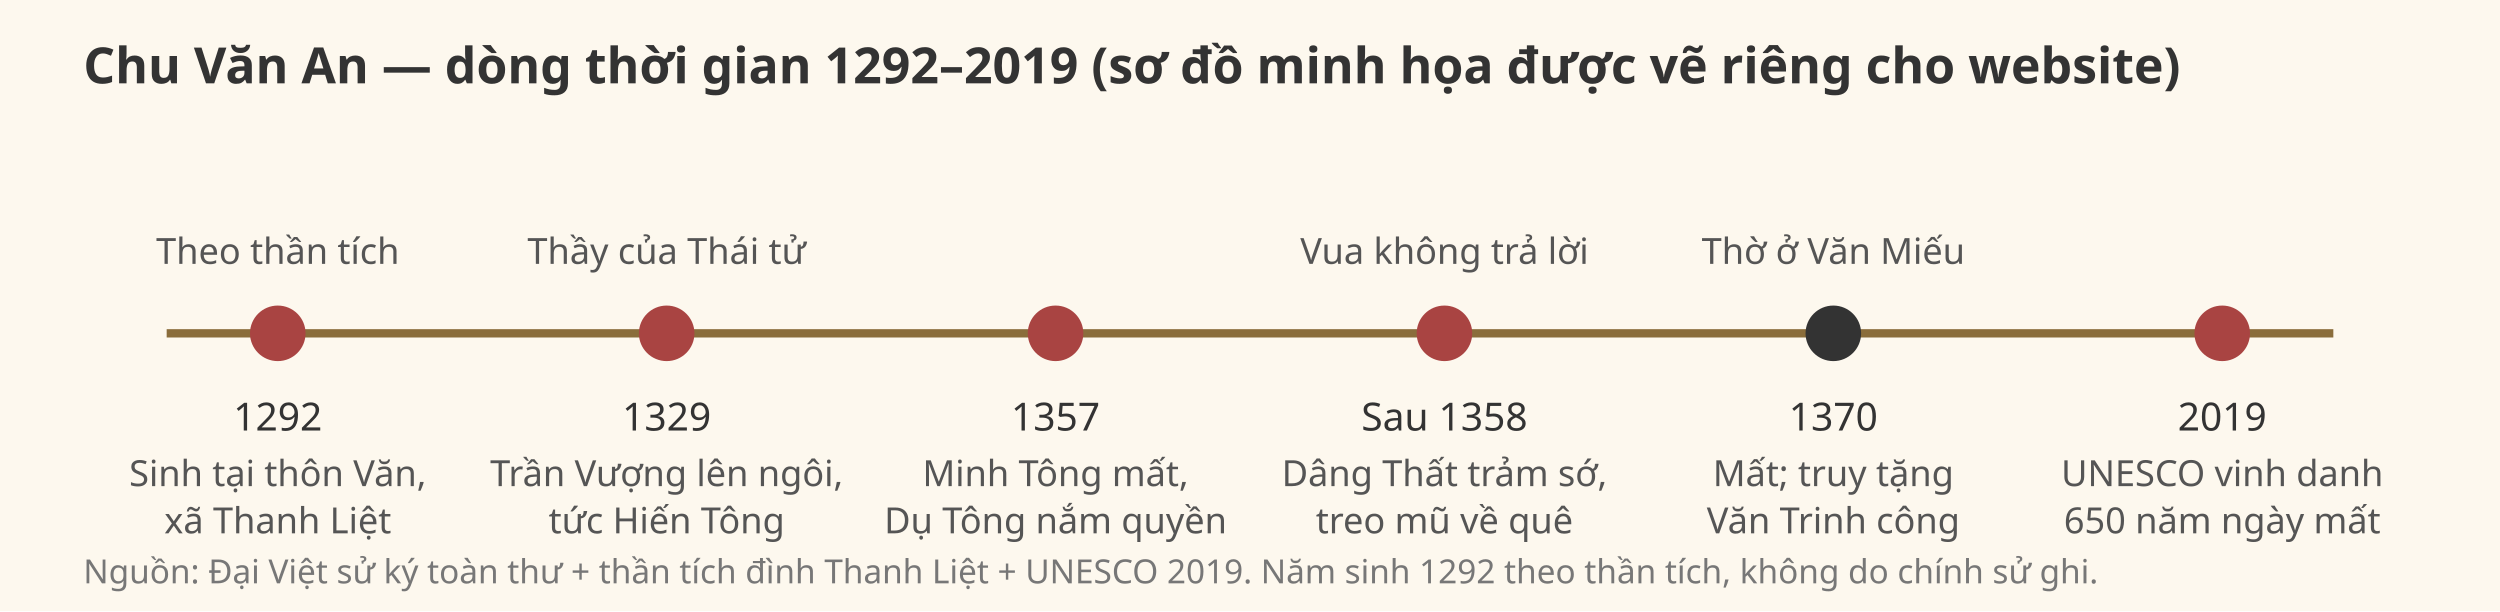
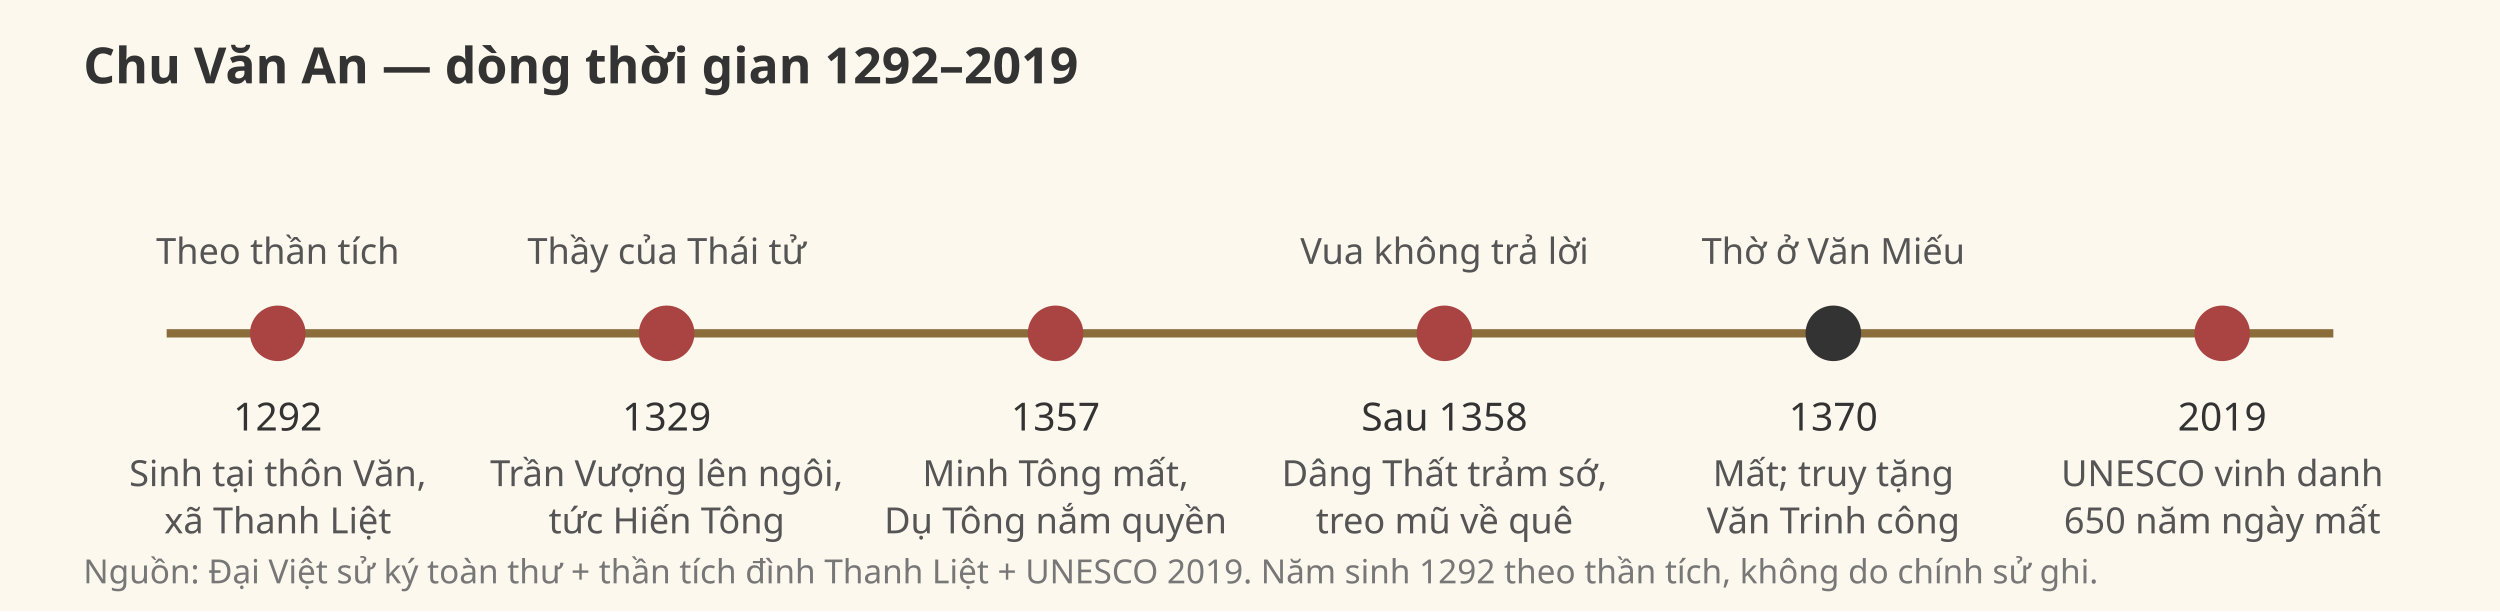
<svg xmlns="http://www.w3.org/2000/svg" width="900" height="220" viewBox="0 0 900 220" role="img" aria-label="Sơ đồ dòng thời gian Chu Văn An năm 1292 đến năm 2019">
  <rect width="900" height="220" fill="#fdf8ee" />
-   <text x="30" y="30" font-family="sans-serif" font-size="18" font-weight="bold" fill="#333">Chu Văn An — dòng thời gian 1292–2019 (sơ đồ minh họa được vẽ riêng cho website)</text>
+   <text x="30" y="30" font-family="sans-serif" font-size="18" font-weight="bold" fill="#333">Chu Văn An — dòng thời gian 1292–2019</text>
  <line x1="60" y1="120" x2="840" y2="120" stroke="#8a6d3b" stroke-width="3" />
  <circle cx="100" cy="120" r="10" fill="#a94442" />
  <text x="100" y="155" text-anchor="middle" font-family="sans-serif" font-size="14" fill="#333">1292</text>
  <text x="100" y="175" text-anchor="middle" font-family="sans-serif" font-size="13" fill="#555">Sinh tại thôn Văn,</text>
  <text x="100" y="192" text-anchor="middle" font-family="sans-serif" font-size="13" fill="#555">xã Thanh Liệt</text>
  <text x="100" y="95" text-anchor="middle" font-family="sans-serif" font-size="13" fill="#555">Theo thần tích</text>
  <circle cx="240" cy="120" r="10" fill="#a94442" />
  <text x="240" y="155" text-anchor="middle" font-family="sans-serif" font-size="14" fill="#333">1329</text>
  <text x="240" y="175" text-anchor="middle" font-family="sans-serif" font-size="13" fill="#555">Trần Vượng lên ngôi,</text>
  <text x="240" y="192" text-anchor="middle" font-family="sans-serif" font-size="13" fill="#555">tức Hiến Tông</text>
  <text x="240" y="95" text-anchor="middle" font-family="sans-serif" font-size="13" fill="#555">Thầy của Thái tử</text>
  <circle cx="380" cy="120" r="10" fill="#a94442" />
  <text x="380" y="155" text-anchor="middle" font-family="sans-serif" font-size="14" fill="#333">1357</text>
  <text x="380" y="175" text-anchor="middle" font-family="sans-serif" font-size="13" fill="#555">Minh Tông mất,</text>
  <text x="380" y="192" text-anchor="middle" font-family="sans-serif" font-size="13" fill="#555">Dụ Tông nắm quyền</text>
  <circle cx="520" cy="120" r="10" fill="#a94442" />
  <text x="520" y="155" text-anchor="middle" font-family="sans-serif" font-size="14" fill="#333">Sau 1358</text>
  <text x="520" y="175" text-anchor="middle" font-family="sans-serif" font-size="13" fill="#555">Dâng Thất trảm sớ,</text>
  <text x="520" y="192" text-anchor="middle" font-family="sans-serif" font-size="13" fill="#555">treo mũ về quê</text>
  <text x="520" y="95" text-anchor="middle" font-family="sans-serif" font-size="13" fill="#555">Vua không trả lời</text>
  <circle cx="660" cy="120" r="10" fill="#333" />
  <text x="660" y="155" text-anchor="middle" font-family="sans-serif" font-size="14" fill="#333">1370</text>
  <text x="660" y="175" text-anchor="middle" font-family="sans-serif" font-size="13" fill="#555">Mất; truy tặng</text>
  <text x="660" y="192" text-anchor="middle" font-family="sans-serif" font-size="13" fill="#555">Văn Trinh công</text>
  <text x="660" y="95" text-anchor="middle" font-family="sans-serif" font-size="13" fill="#555">Thờ ở Văn Miếu</text>
  <circle cx="800" cy="120" r="10" fill="#a94442" />
  <text x="800" y="155" text-anchor="middle" font-family="sans-serif" font-size="14" fill="#333">2019</text>
  <text x="800" y="175" text-anchor="middle" font-family="sans-serif" font-size="13" fill="#555">UNESCO vinh danh</text>
  <text x="800" y="192" text-anchor="middle" font-family="sans-serif" font-size="13" fill="#555">650 năm ngày mất</text>
  <text x="30" y="210" font-family="sans-serif" font-size="12" fill="#777">Nguồn: Đại Việt sử ký toàn thư + thần tích đình Thanh Liệt + UNESCO 2019. Năm sinh 1292 theo thần tích, không do chính sử ghi.</text>
</svg>
